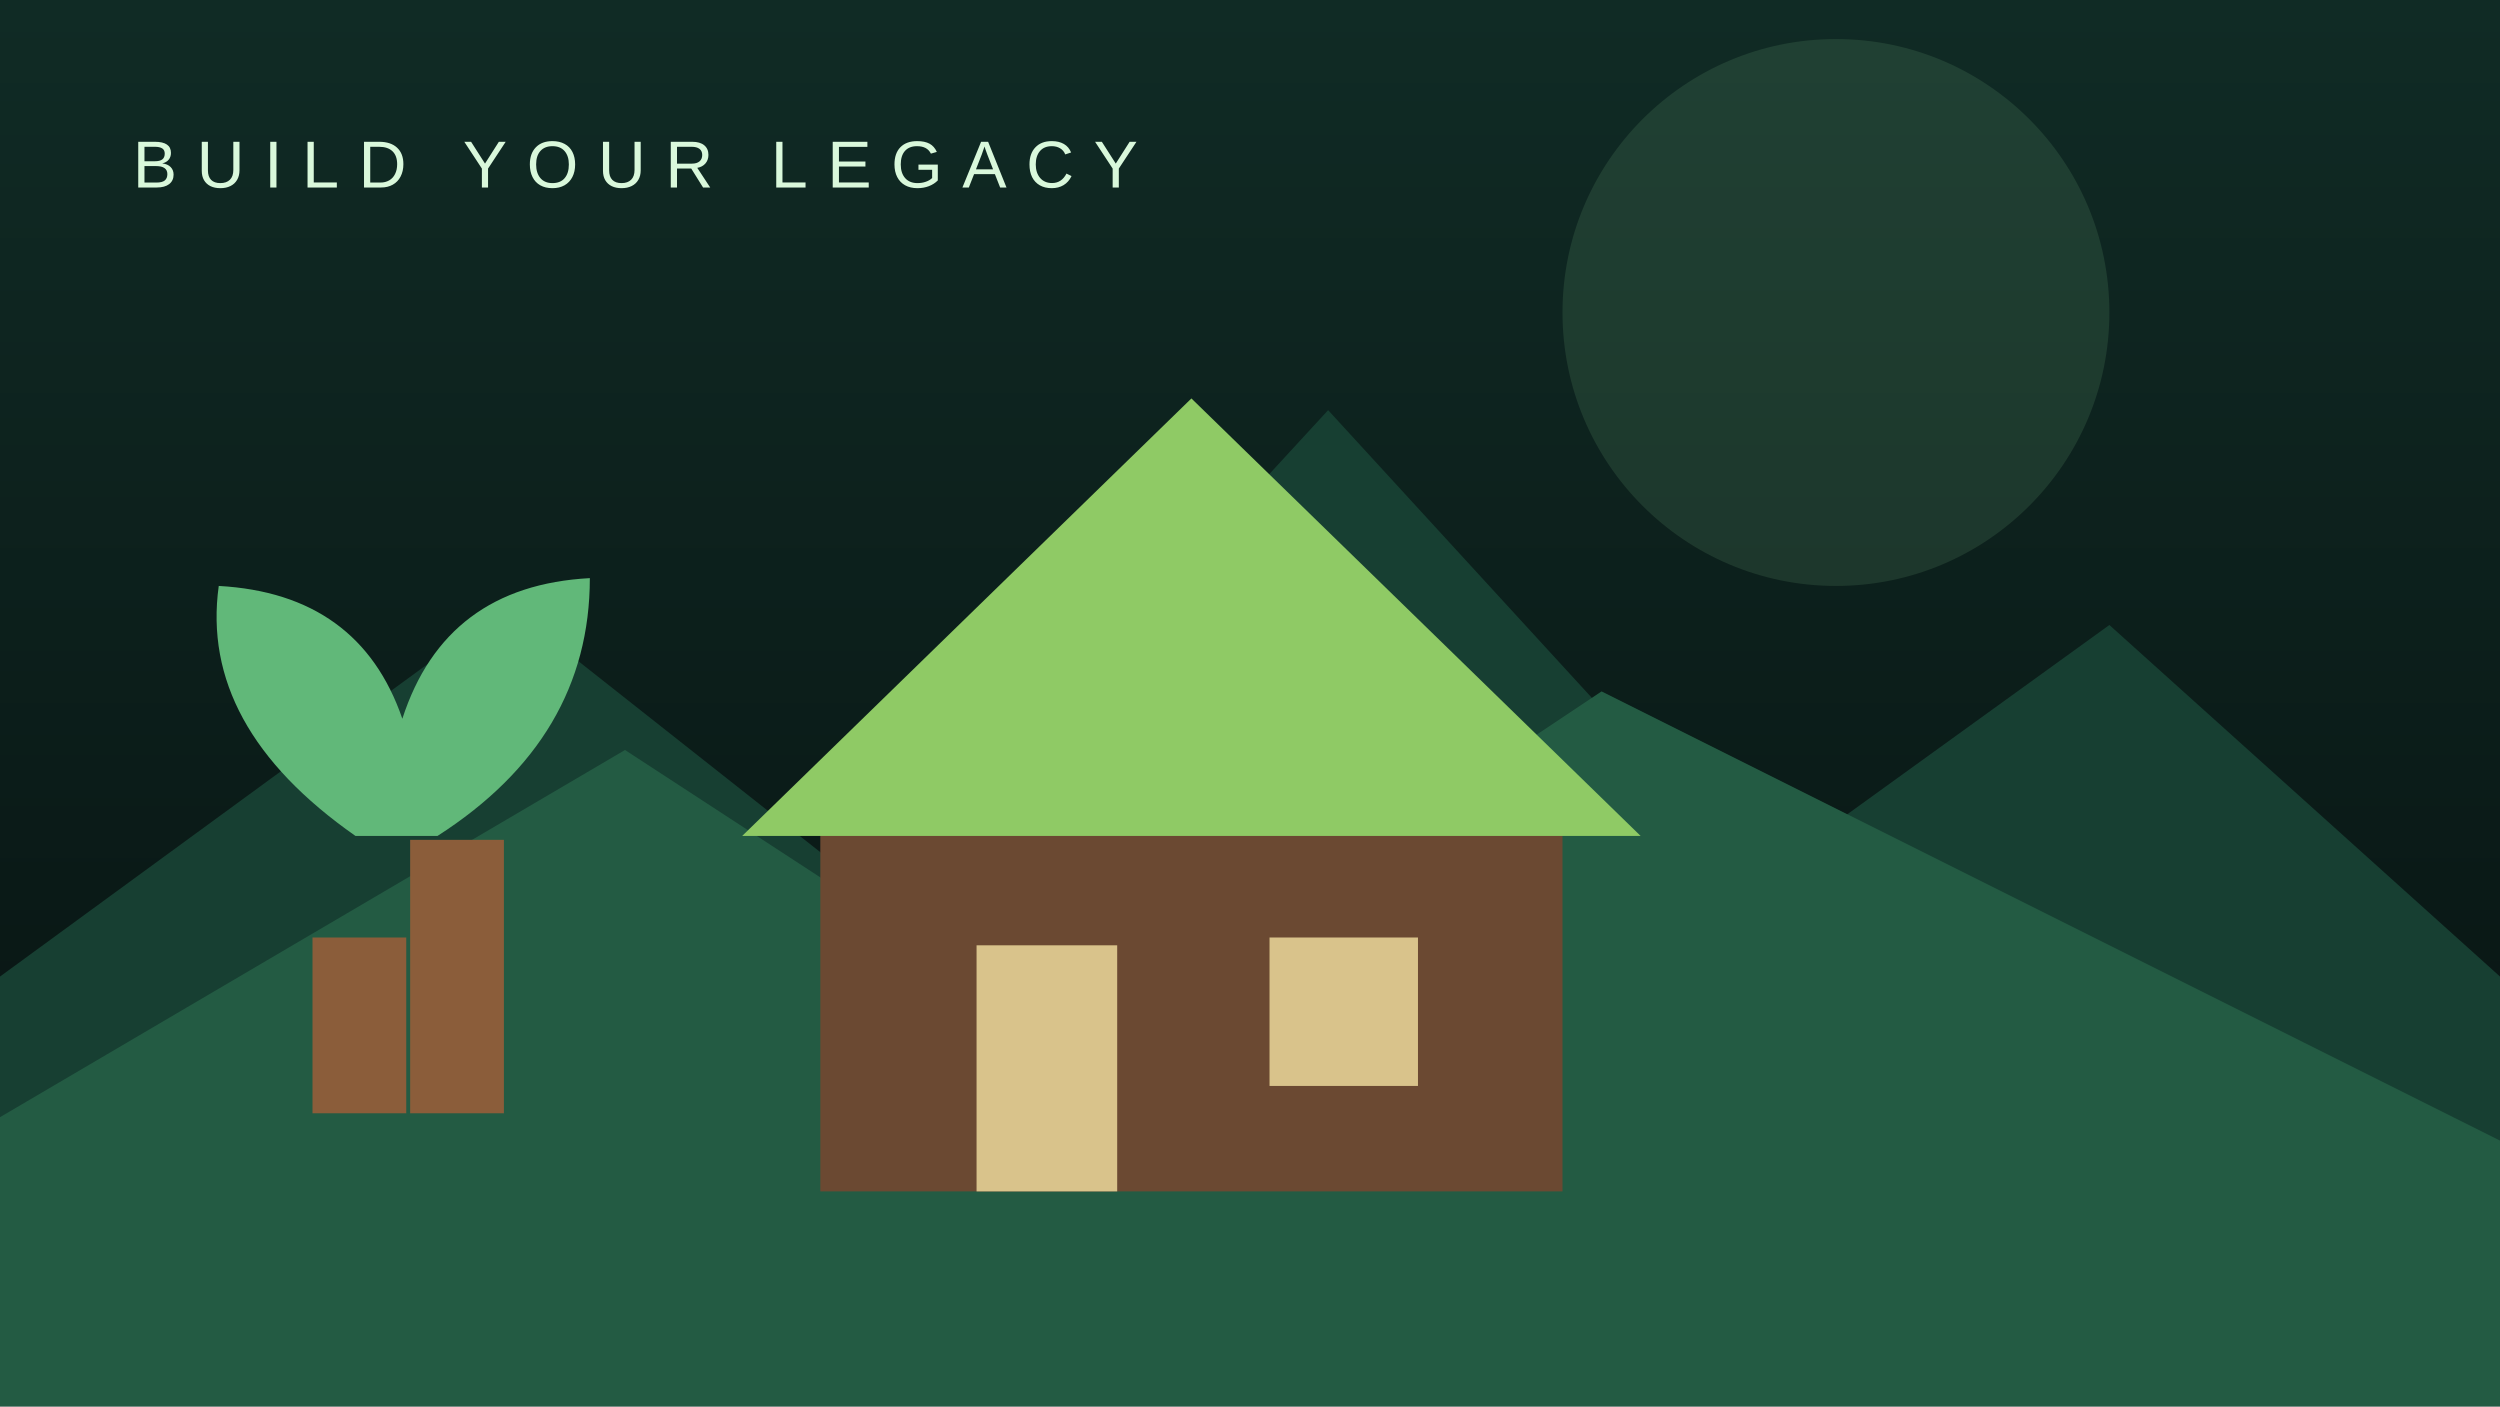
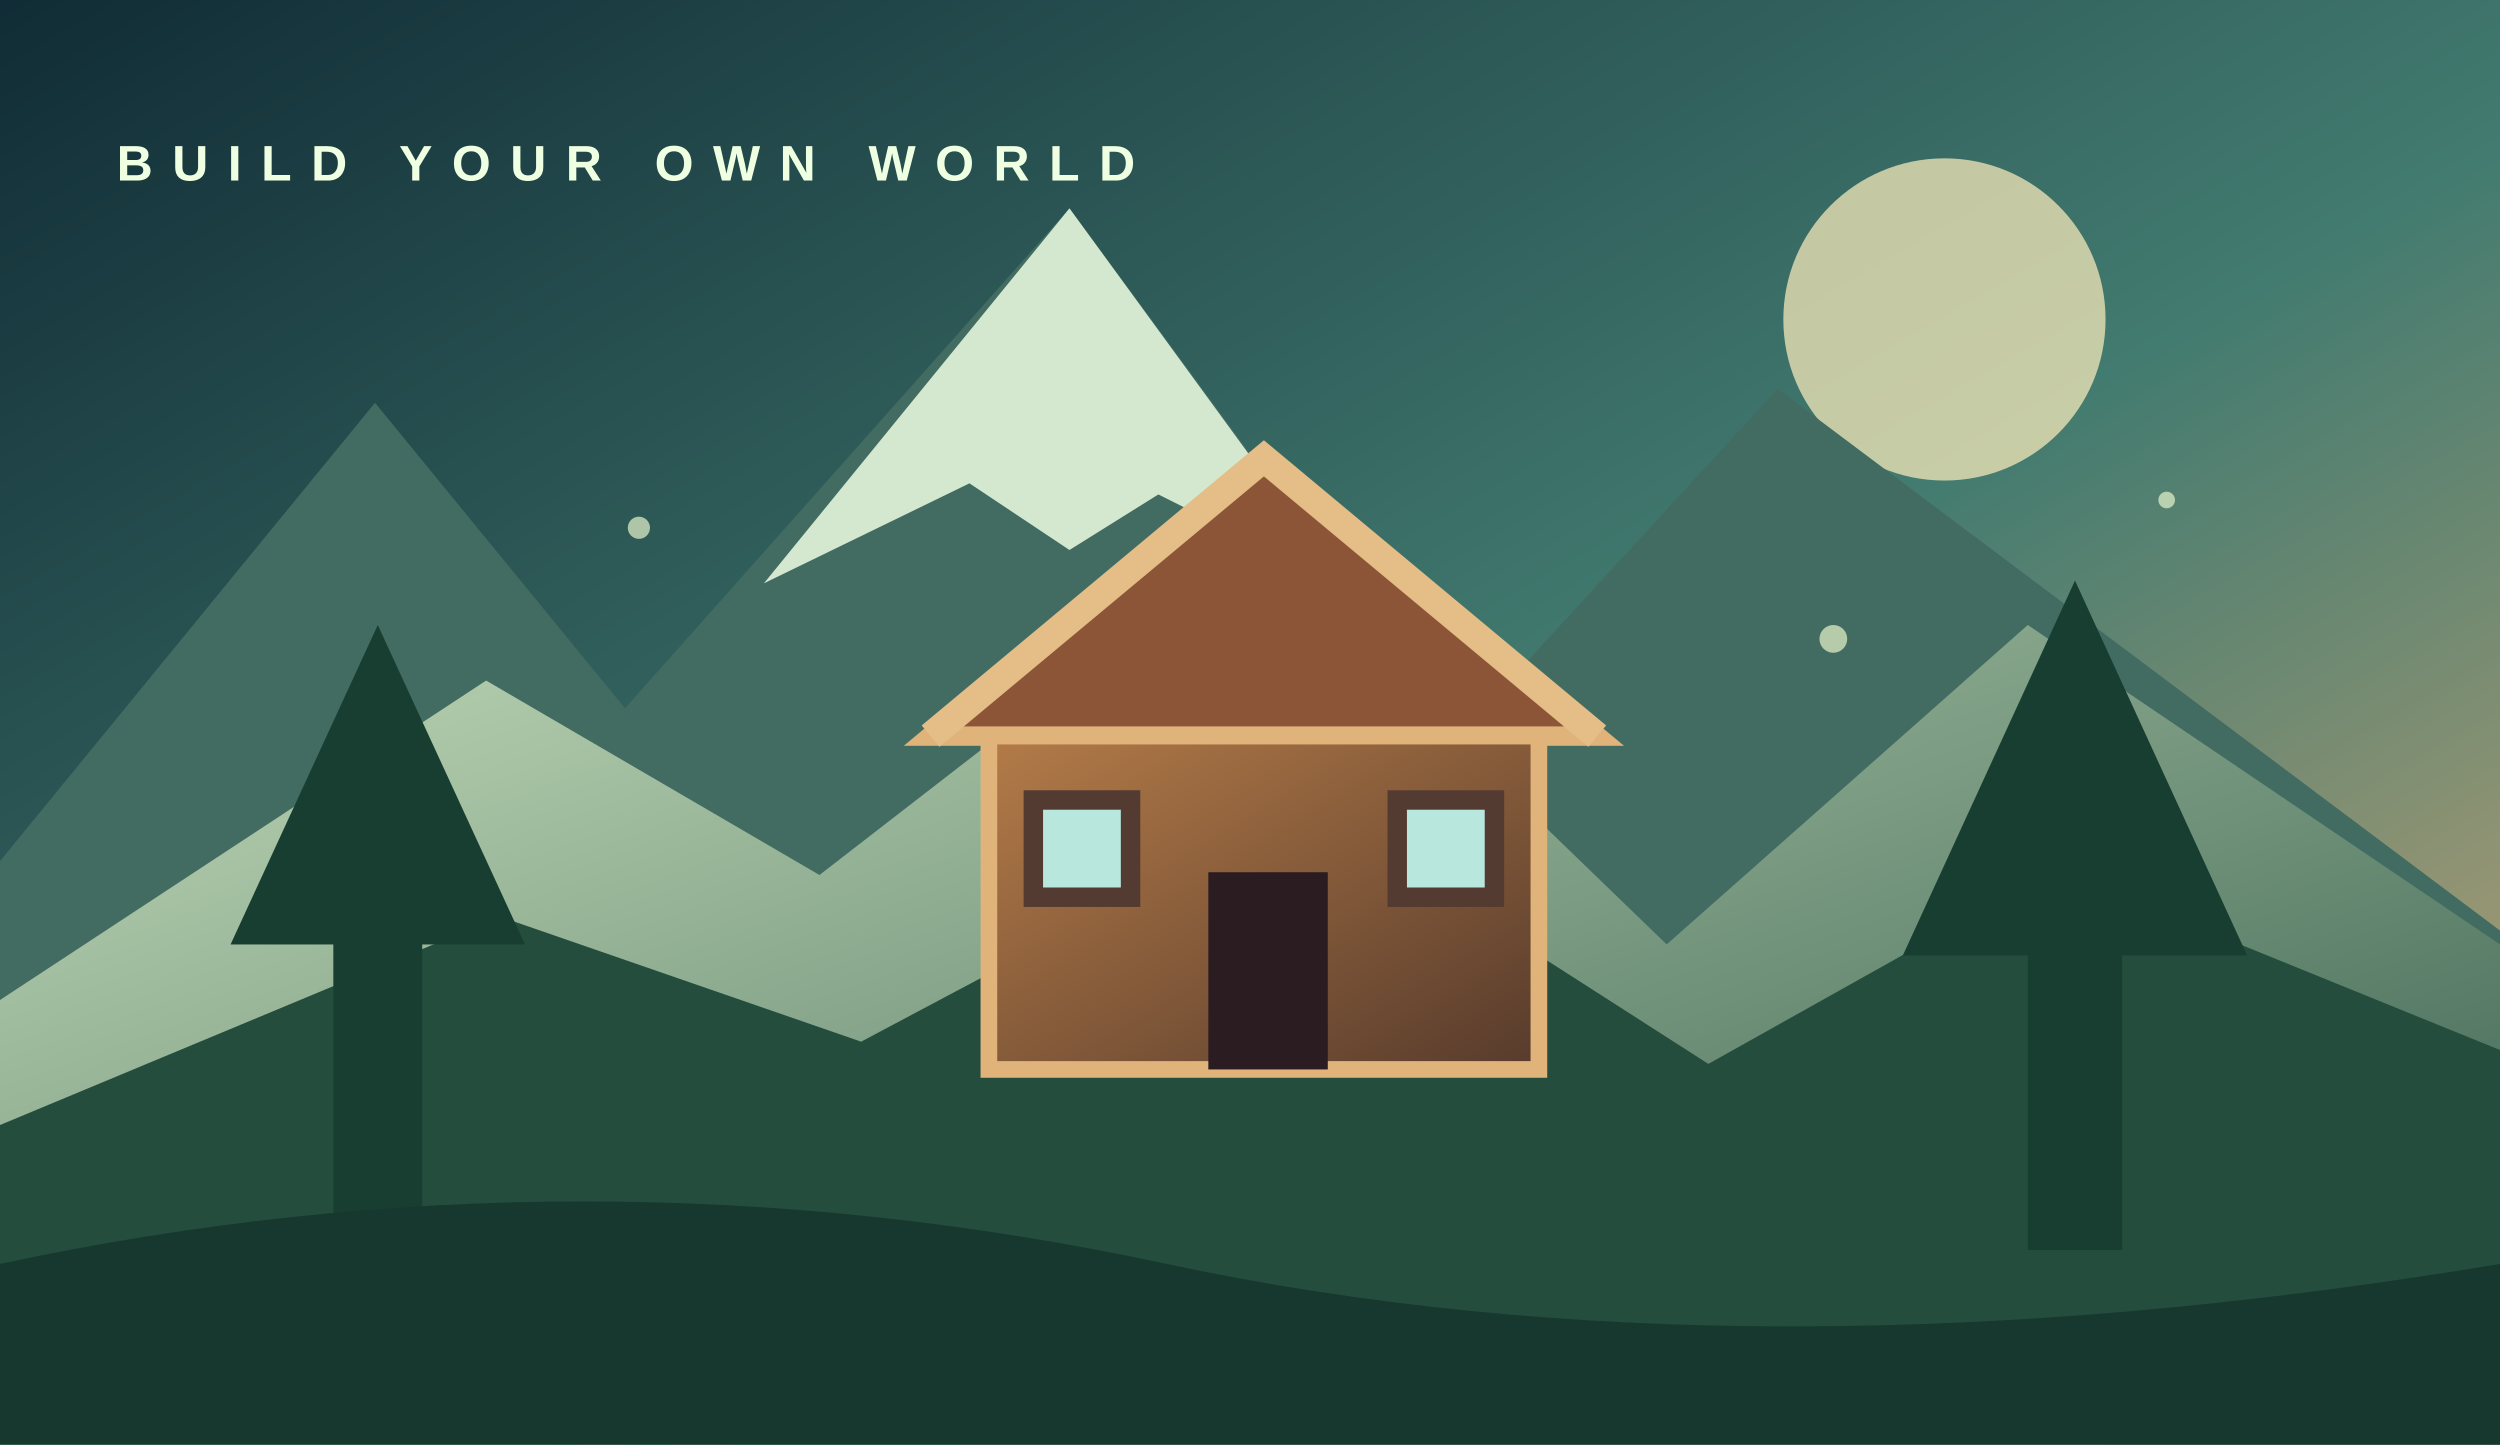
- <svg xmlns="http://www.w3.org/2000/svg" viewBox="0 0 640 360">
+ <svg xmlns="http://www.w3.org/2000/svg" viewBox="0 0 900 520">
  <defs>
-     <linearGradient id="b" x2="0" y2="1">
-       <stop stop-color="#102b25" />
-       <stop offset="1" stop-color="#07100f" />
+     <linearGradient id="sky" y2="1">
+       <stop stop-color="#102b35" />
+       <stop offset=".55" stop-color="#427b70" />
+       <stop offset="1" stop-color="#d1a875" />
    </linearGradient>
-     <linearGradient id="g" x2="0" y2="1">
-       <stop stop-color="#b9ef8a" />
-       <stop offset="1" stop-color="#3e9d63" />
+     <linearGradient id="mount" y2="1">
+       <stop stop-color="#c8e0bd" />
+       <stop offset="1" stop-color="#335b4b" />
    </linearGradient>
+     <linearGradient id="wood" y2="1">
+       <stop stop-color="#b47b48" />
+       <stop offset="1" stop-color="#573b2c" />
+     </linearGradient>
+     <filter id="mist">
+       <feGaussianBlur stdDeviation="15" />
+     </filter>
  </defs>
-   <rect width="640" height="360" fill="url(#b)" />
-   <circle cx="470" cy="80" r="70" fill="#9be7a0" opacity=".12" />
-   <path d="M0 250 130 155l95 75 115-125 110 120 90-65 100 90v110H0Z" fill="#173f32" />
-   <path d="m0 286 160-94 115 75 135-90 230 115v68H0Z" fill="#235b43" />
-   <path d="m210 210 95-95 95 95v95H210Z" fill="#6b4932" />
-   <path d="m190 214 115-112 115 112Z" fill="#8fca65" />
-   <path d="M250 242h36v63h-36zM325 240h38v38h-38z" fill="#d9c38b" />
-   <path d="M80 240h24v45H80zm25-25h24v70h-24z" fill="#8b5d3a" />
-   <path d="M91 214q-40-28-35-64 36 2 47 34 11-34 48-36 0 41-39 66Z" fill="#61b879" />
-   <text x="34" y="48" fill="#d9f8db" font-family="Arial" font-size="17" letter-spacing="5">BUILD YOUR LEGACY</text>
+   <rect width="900" height="520" fill="url(#sky)" />
+   <circle cx="700" cy="115" r="58" fill="#fff0bd" opacity=".7" />
+   <path d="M0 310 135 145l90 110L385 75l140 190 115-125 260 195v185H0Z" fill="#426b62" />
+   <path d="m275 210 110-135 100 137-68-34-32 20-36-24Z" fill="#d4e8d0" />
+   <path d="M0 360 175 245l120 70 155-120 150 145 130-115 170 115v180H0Z" fill="url(#mount)" />
+   <path d="M0 405 180 330l130 45 160-85 145 93 125-70 160 65v142H0Z" fill="#254d3e" />
+   <g transform="translate(455 230)">
+     <path d="M-120 35 0-65 120 35Z" fill="#8c5538" stroke="#e0b37a" stroke-width="7" />
+     <path d="M-99 35H99V155H-99Z" fill="url(#wood)" stroke="#e0b37a" stroke-width="6" />
+     <path d="M-20 84h43v71h-43Z" fill="#2a1c20" />
+     <path d="M-83 58h35v35h-35zm131 0h35v35H48Z" fill="#b8e7dd" stroke="#533b31" stroke-width="7" />
+     <path d="M-120 35 0-65 120 35" fill="none" stroke="#e5bd86" stroke-width="10" />
+   </g>
+   <g fill="#183e31">
+     <path d="M120 330h32v115h-32z" />
+     <path d="m83 340 53-115 53 115Z" />
+     <path d="M730 330h34v120h-34z" />
+     <path d="m685 344 62-135 62 135Z" />
+   </g>
+   <path d="M0 455q210-45 420 0t480 0v65H0Z" fill="#17382e" />
+   <g fill="#e5f3c9" opacity=".7">
+     <circle cx="230" cy="190" r="4" />
+     <circle cx="660" cy="230" r="5" />
+     <circle cx="780" cy="180" r="3" />
+   </g>
+   <text x="42" y="65" fill="#efffe1" font-family="Arial,sans-serif" font-size="18" font-weight="700" letter-spacing="7">BUILD YOUR OWN WORLD</text>
</svg>
